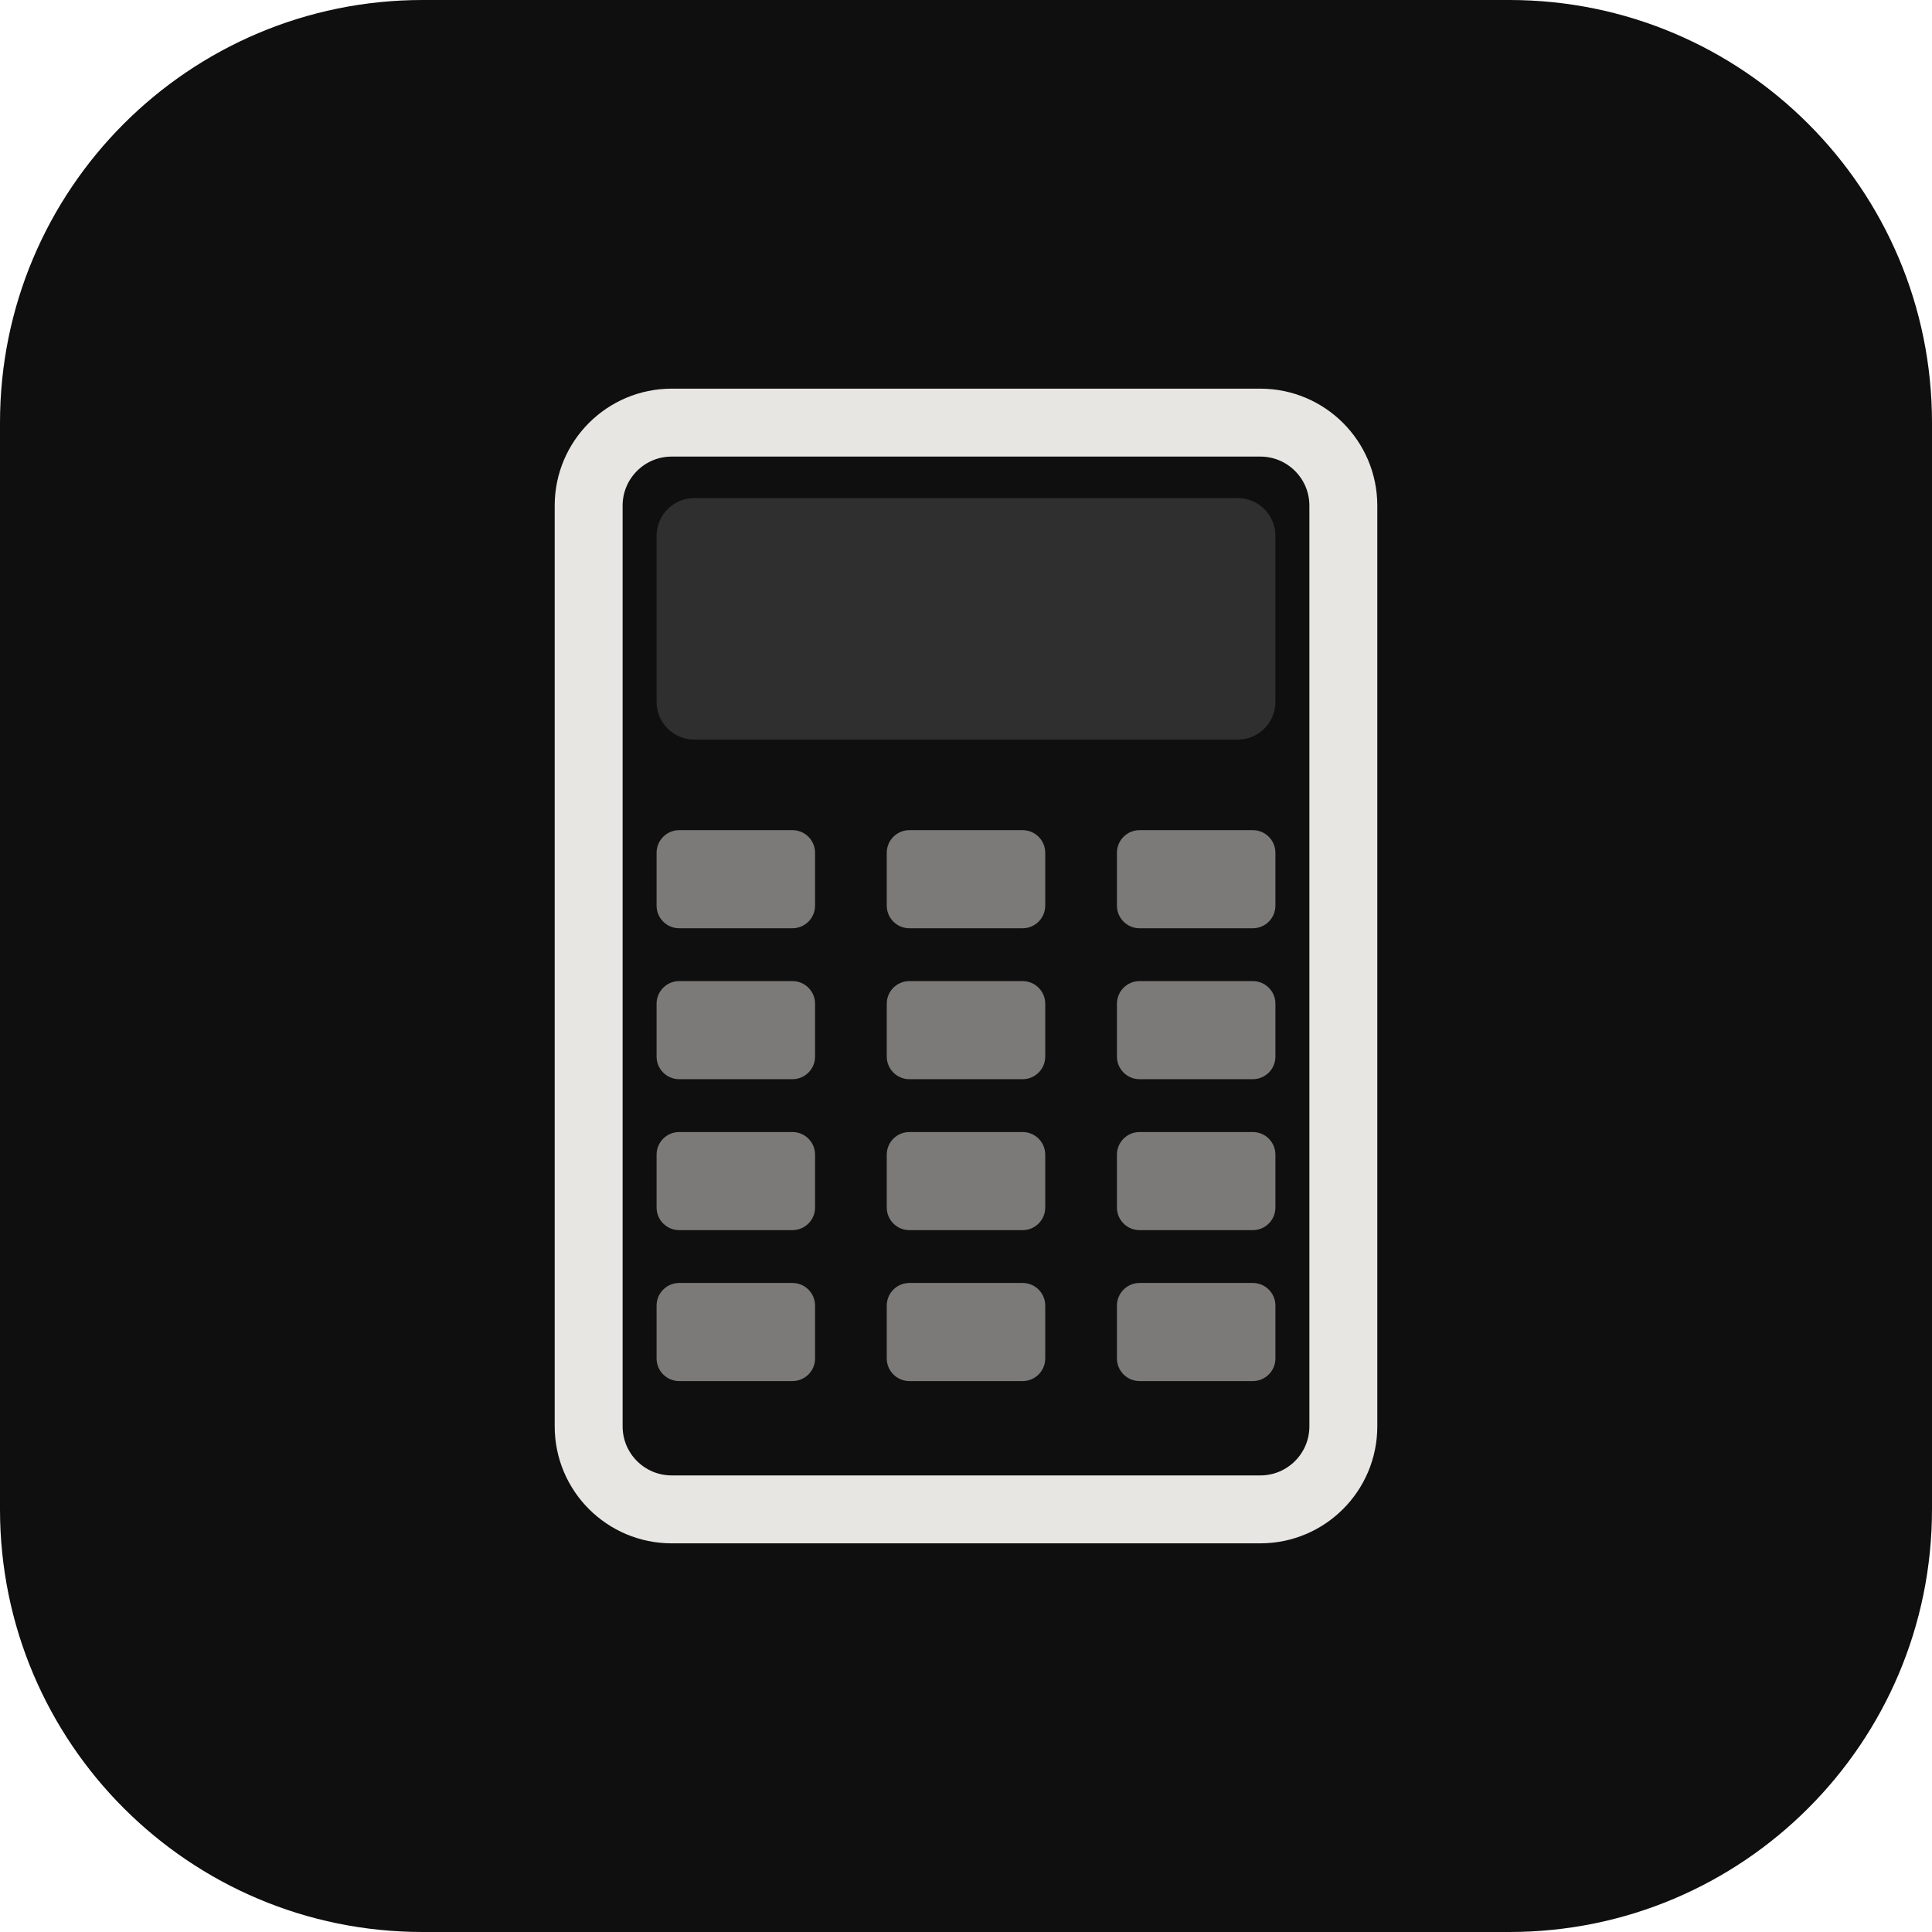
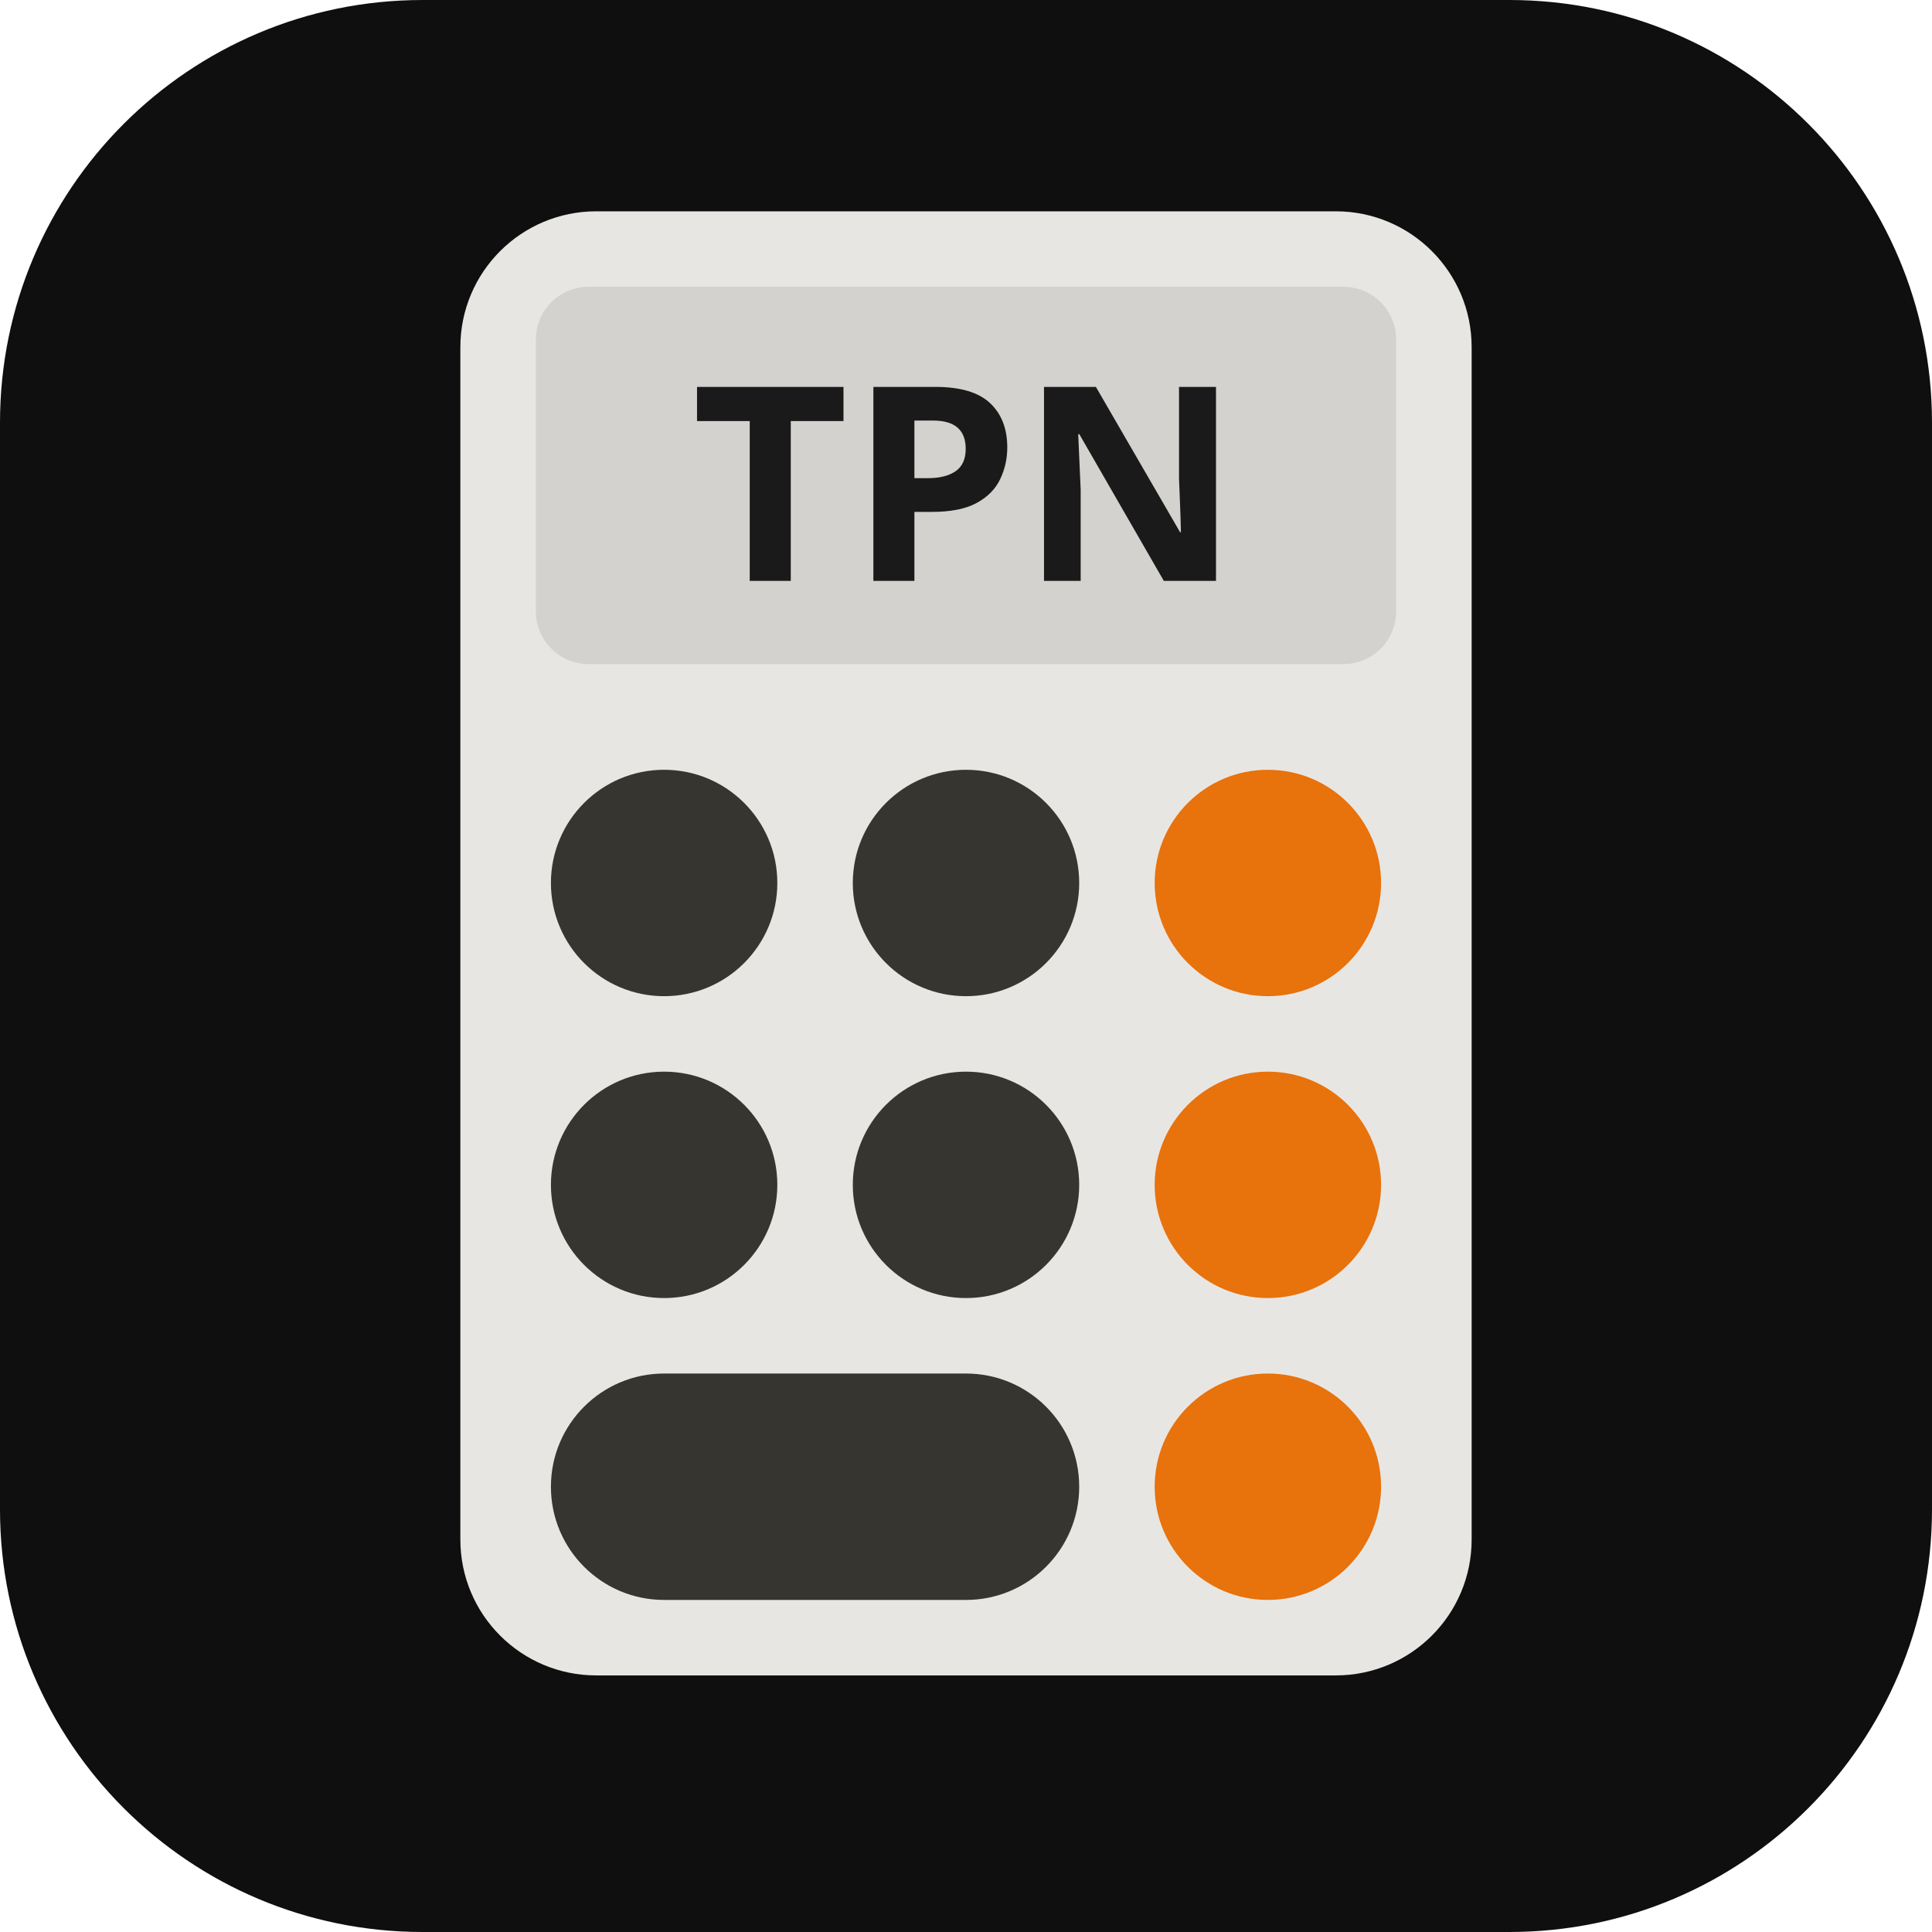
<svg xmlns="http://www.w3.org/2000/svg" viewBox="0 0 512 512" width="512" height="512">
  <rect width="512" height="512" rx="112" ry="112" fill="#0f0f0f" />
-   <rect x="156" y="112" width="200" height="288" rx="22" ry="22" fill="none" stroke="#e8e6e3" stroke-width="18" />
-   <rect x="174" y="132" width="164" height="64" rx="10" ry="10" fill="#e8e6e3" opacity="0.15" />
-   <rect x="174" y="220" width="42" height="26" rx="6" fill="#e8e6e3" opacity="0.5" />
-   <rect x="235" y="220" width="42" height="26" rx="6" fill="#e8e6e3" opacity="0.5" />
-   <rect x="296" y="220" width="42" height="26" rx="6" fill="#e8e6e3" opacity="0.5" />
-   <rect x="174" y="260" width="42" height="26" rx="6" fill="#e8e6e3" opacity="0.5" />
-   <rect x="235" y="260" width="42" height="26" rx="6" fill="#e8e6e3" opacity="0.5" />
-   <rect x="296" y="260" width="42" height="26" rx="6" fill="#e8e6e3" opacity="0.5" />
-   <rect x="174" y="300" width="42" height="26" rx="6" fill="#e8e6e3" opacity="0.5" />
-   <rect x="235" y="300" width="42" height="26" rx="6" fill="#e8e6e3" opacity="0.5" />
-   <rect x="296" y="300" width="42" height="26" rx="6" fill="#e8e6e3" opacity="0.5" />
-   <rect x="174" y="340" width="42" height="26" rx="6" fill="#e8e6e3" opacity="0.5" />
-   <rect x="235" y="340" width="42" height="26" rx="6" fill="#e8e6e3" opacity="0.5" />
-   <rect x="296" y="340" width="42" height="26" rx="6" fill="#e8e6e3" opacity="0.5" />
+   <rect x="122" y="56" width="268" height="388" rx="36" ry="36" fill="#e8e6e3" />
+   <rect x="142" y="76" width="228" height="100" rx="14" ry="14" fill="#d4d2cf" />
+   <text x="256" y="126" fill="#1a1a1a" font-family="sans-serif" font-size="72" font-weight="900" text-anchor="middle" dominant-baseline="central">TPN</text>
+   <circle cx="176" cy="234" r="30" fill="#37352f" />
+   <circle cx="256" cy="234" r="30" fill="#37352f" />
+   <circle cx="336" cy="234" r="30" fill="#e8720c" />
+   <circle cx="176" cy="314" r="30" fill="#37352f" />
+   <circle cx="256" cy="314" r="30" fill="#37352f" />
+   <circle cx="336" cy="314" r="30" fill="#e8720c" />
+   <rect x="146" y="364" width="140" height="60" rx="30" ry="30" fill="#37352f" />
+   <circle cx="336" cy="394" r="30" fill="#e8720c" />
</svg>
